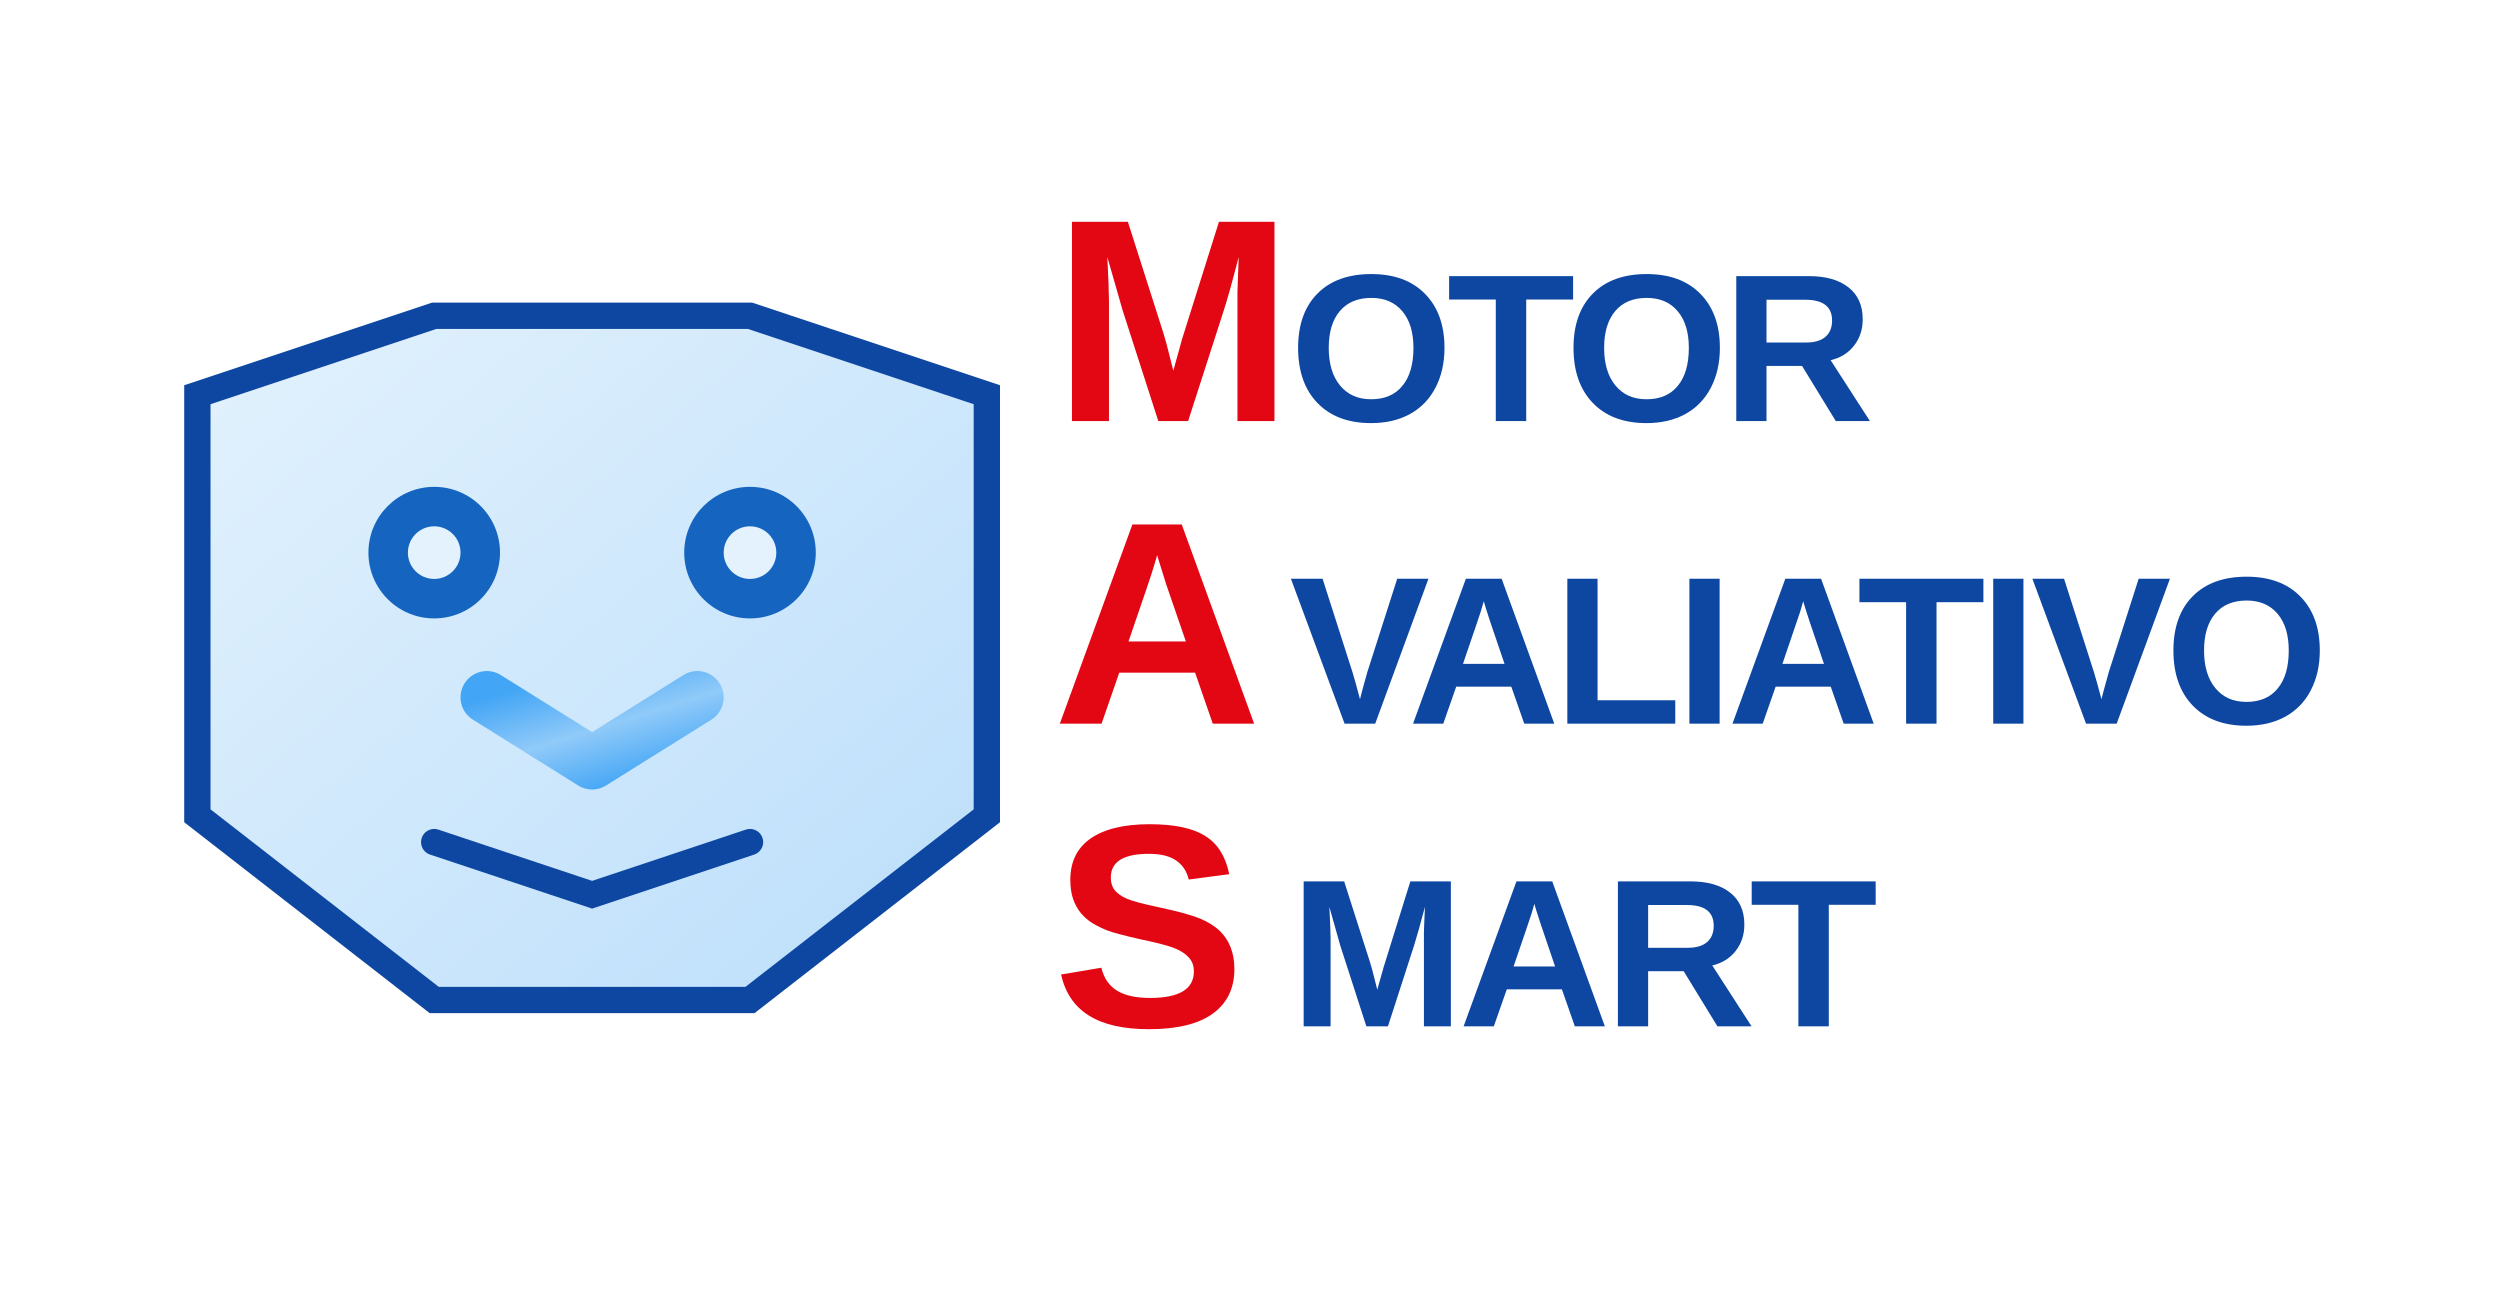
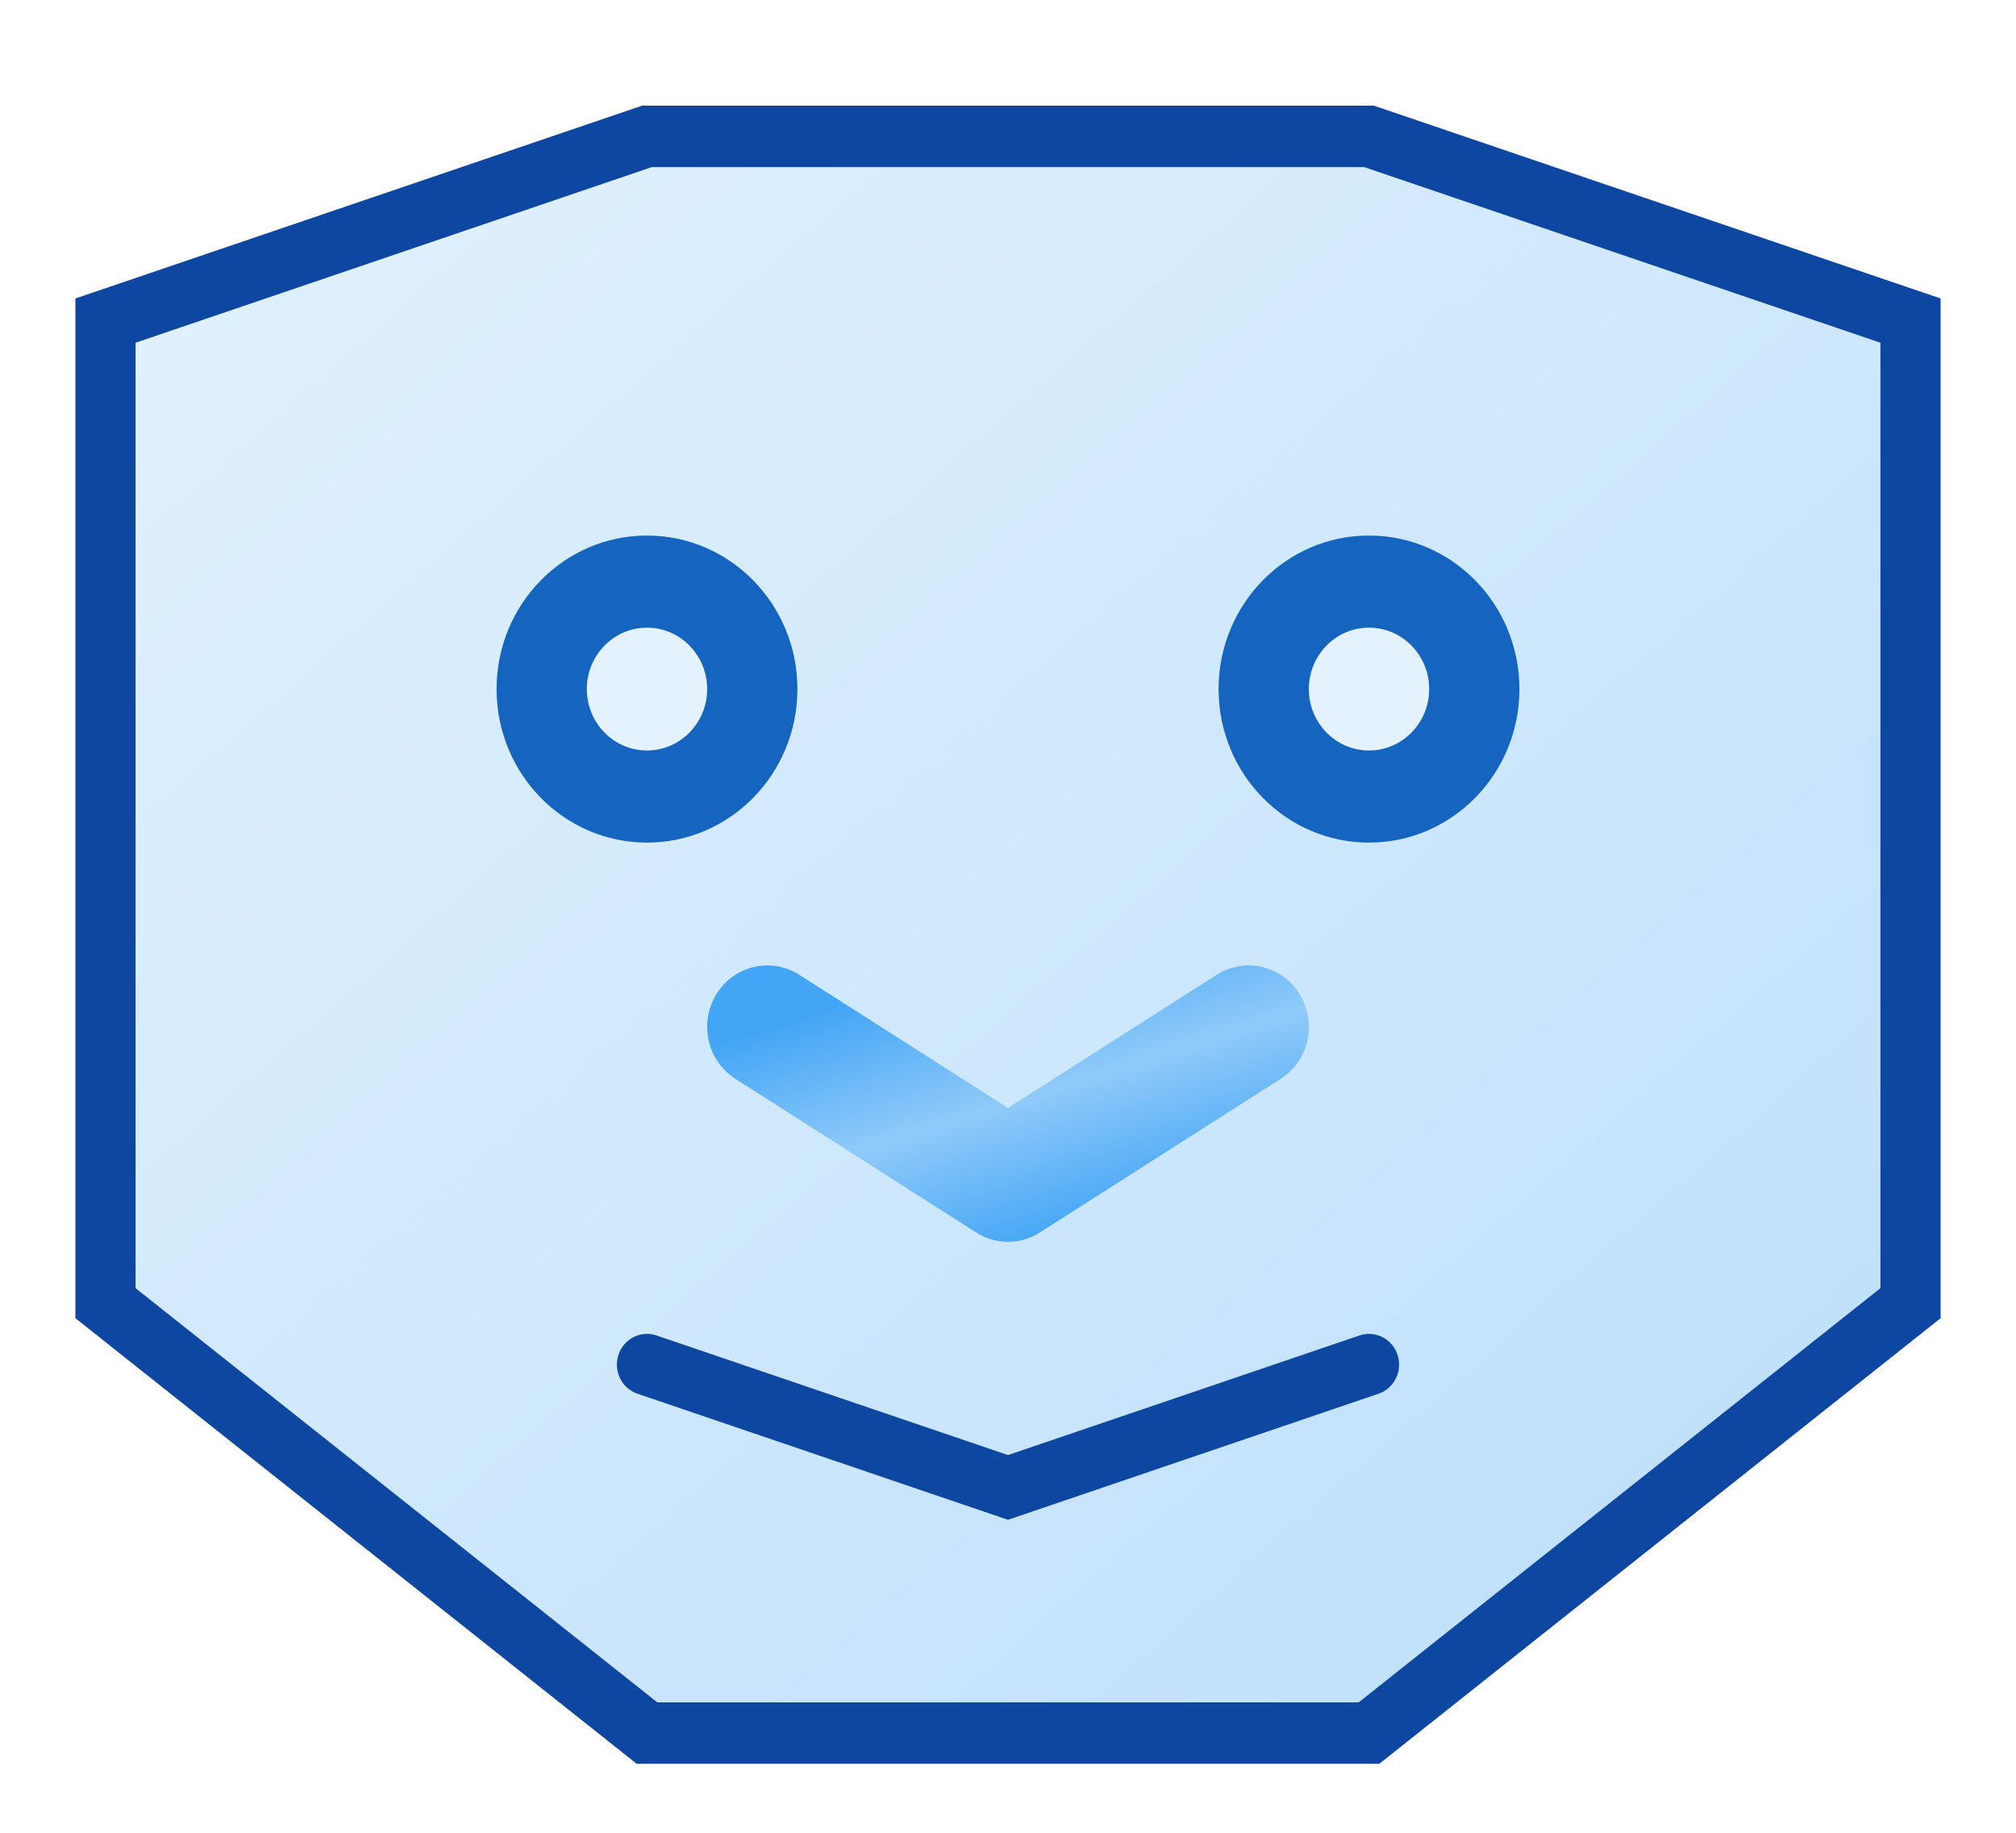
- <svg xmlns="http://www.w3.org/2000/svg" width="190" height="100">
+ <svg xmlns="http://www.w3.org/2000/svg" width="220" height="200">
  <defs>
    <linearGradient id="aiFace" x1="0%" x2="100%" y1="0%" y2="100%">
      <stop offset="0%" stop-color="#e3f2fd" />
      <stop offset="100%" stop-color="#bbdefb" />
    </linearGradient>
    <linearGradient id="pulseGlow" x1="0%" x2="100%" y1="0%" y2="100%">
      <stop offset="0%" stop-color="#42a5f5" />
      <stop offset="50%" stop-color="#90caf9" />
      <stop offset="100%" stop-color="#42a5f5" />
    </linearGradient>
  </defs>
  <g class="layer">
-     <g id="svg_1" transform="translate(45 50)">
+     <g id="svg_1" transform="matrix(3.28296, 0, 0, 3.35075, 110, 102)">
      <path d="m-30,-20l18,-6l24,0l18,6l0,32l-18,14l-24,0l-18,-14l0,-32z" fill="url(#aiFace)" id="svg_2" stroke="#0d47a1" stroke-width="2" />
      <circle cx="-12" cy="-8" fill="#1565c0" id="svg_3" r="5" />
      <circle cx="12" cy="-8" fill="#1565c0" id="svg_4" r="5" />
      <circle cx="-12" cy="-8" fill="#e3f2fd" id="svg_5" r="2" />
      <circle cx="12" cy="-8" fill="#e3f2fd" id="svg_6" r="2" />
-       <path d="m-8,3l8,5l8,-5" fill="none" id="svg_7" stroke="url(#pulseGlow)" stroke-linecap="round" stroke-linejoin="round" stroke-width="4" />
+       <path d="m-8,3l8,5l8,-5" fill="none" filter="url(#neonGlow" id="svg_7" stroke="url(#pulseGlow)" stroke-linecap="round" stroke-linejoin="round" stroke-width="4" />
      <path d="m-12,14l12,4l12,-4" fill="none" id="svg_8" stroke="#0d47a1" stroke-linecap="round" stroke-width="2" />
    </g>
-     <text fill="#E30613" font-family="Arial, sans-serif" font-size="22" font-weight="bold" id="svg_9" letter-spacing="-1" text-anchor="start" x="80" y="32">M</text>
-     <text fill="#E30613" font-family="Arial, sans-serif" font-size="22" font-weight="bold" id="svg_10" letter-spacing="-1" text-anchor="start" x="80" y="55">A</text>
-     <text fill="#E30613" font-family="Arial, sans-serif" font-size="22" font-weight="bold" id="svg_11" letter-spacing="-1" text-anchor="start" x="80" y="78">S</text>
-     <text fill="#0d47a1" font-family="Arial, sans-serif" font-size="16" font-weight="bold" id="svg_12" letter-spacing="-0.5" text-anchor="start" x="98" y="32">OTOR</text>
-     <text fill="#0d47a1" font-family="Arial, sans-serif" font-size="16" font-weight="bold" id="svg_13" letter-spacing="-0.5" text-anchor="start" x="98" y="55">VALIATIVO</text>
-     <text fill="#0d47a1" font-family="Arial, sans-serif" font-size="16" font-weight="bold" id="svg_14" letter-spacing="-0.5" text-anchor="start" x="98" y="78">MART</text>
  </g>
</svg>
